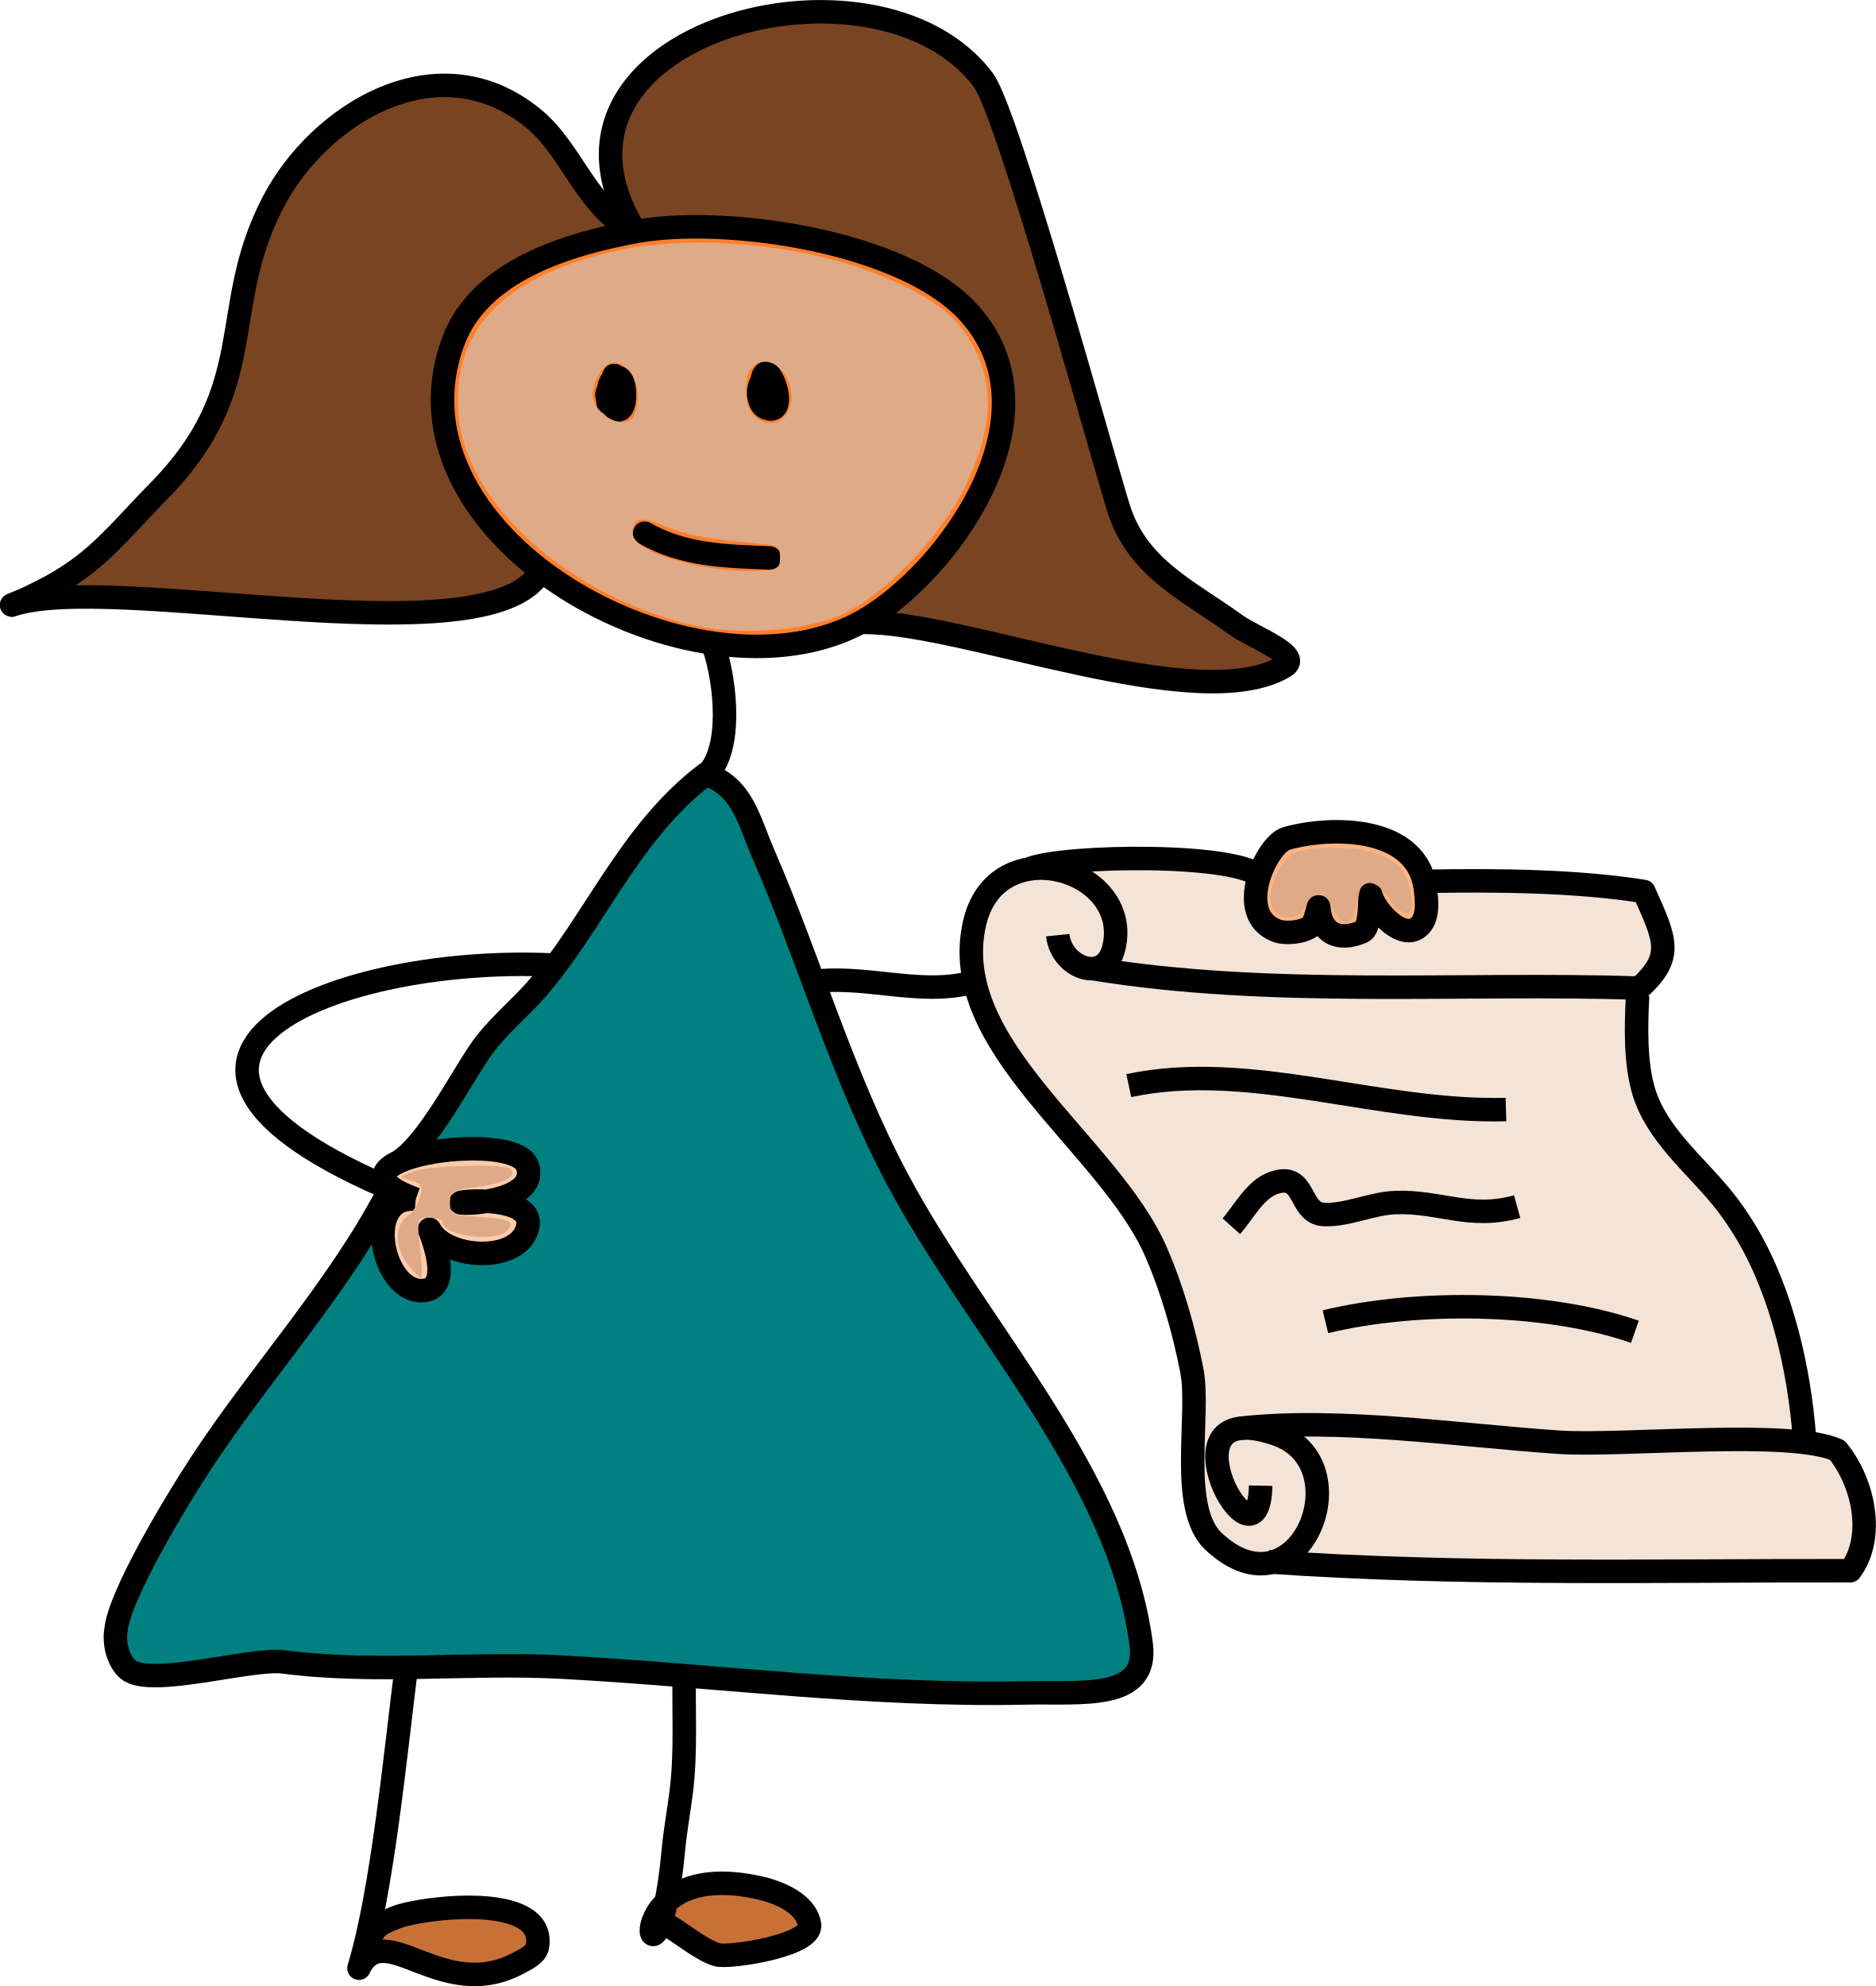
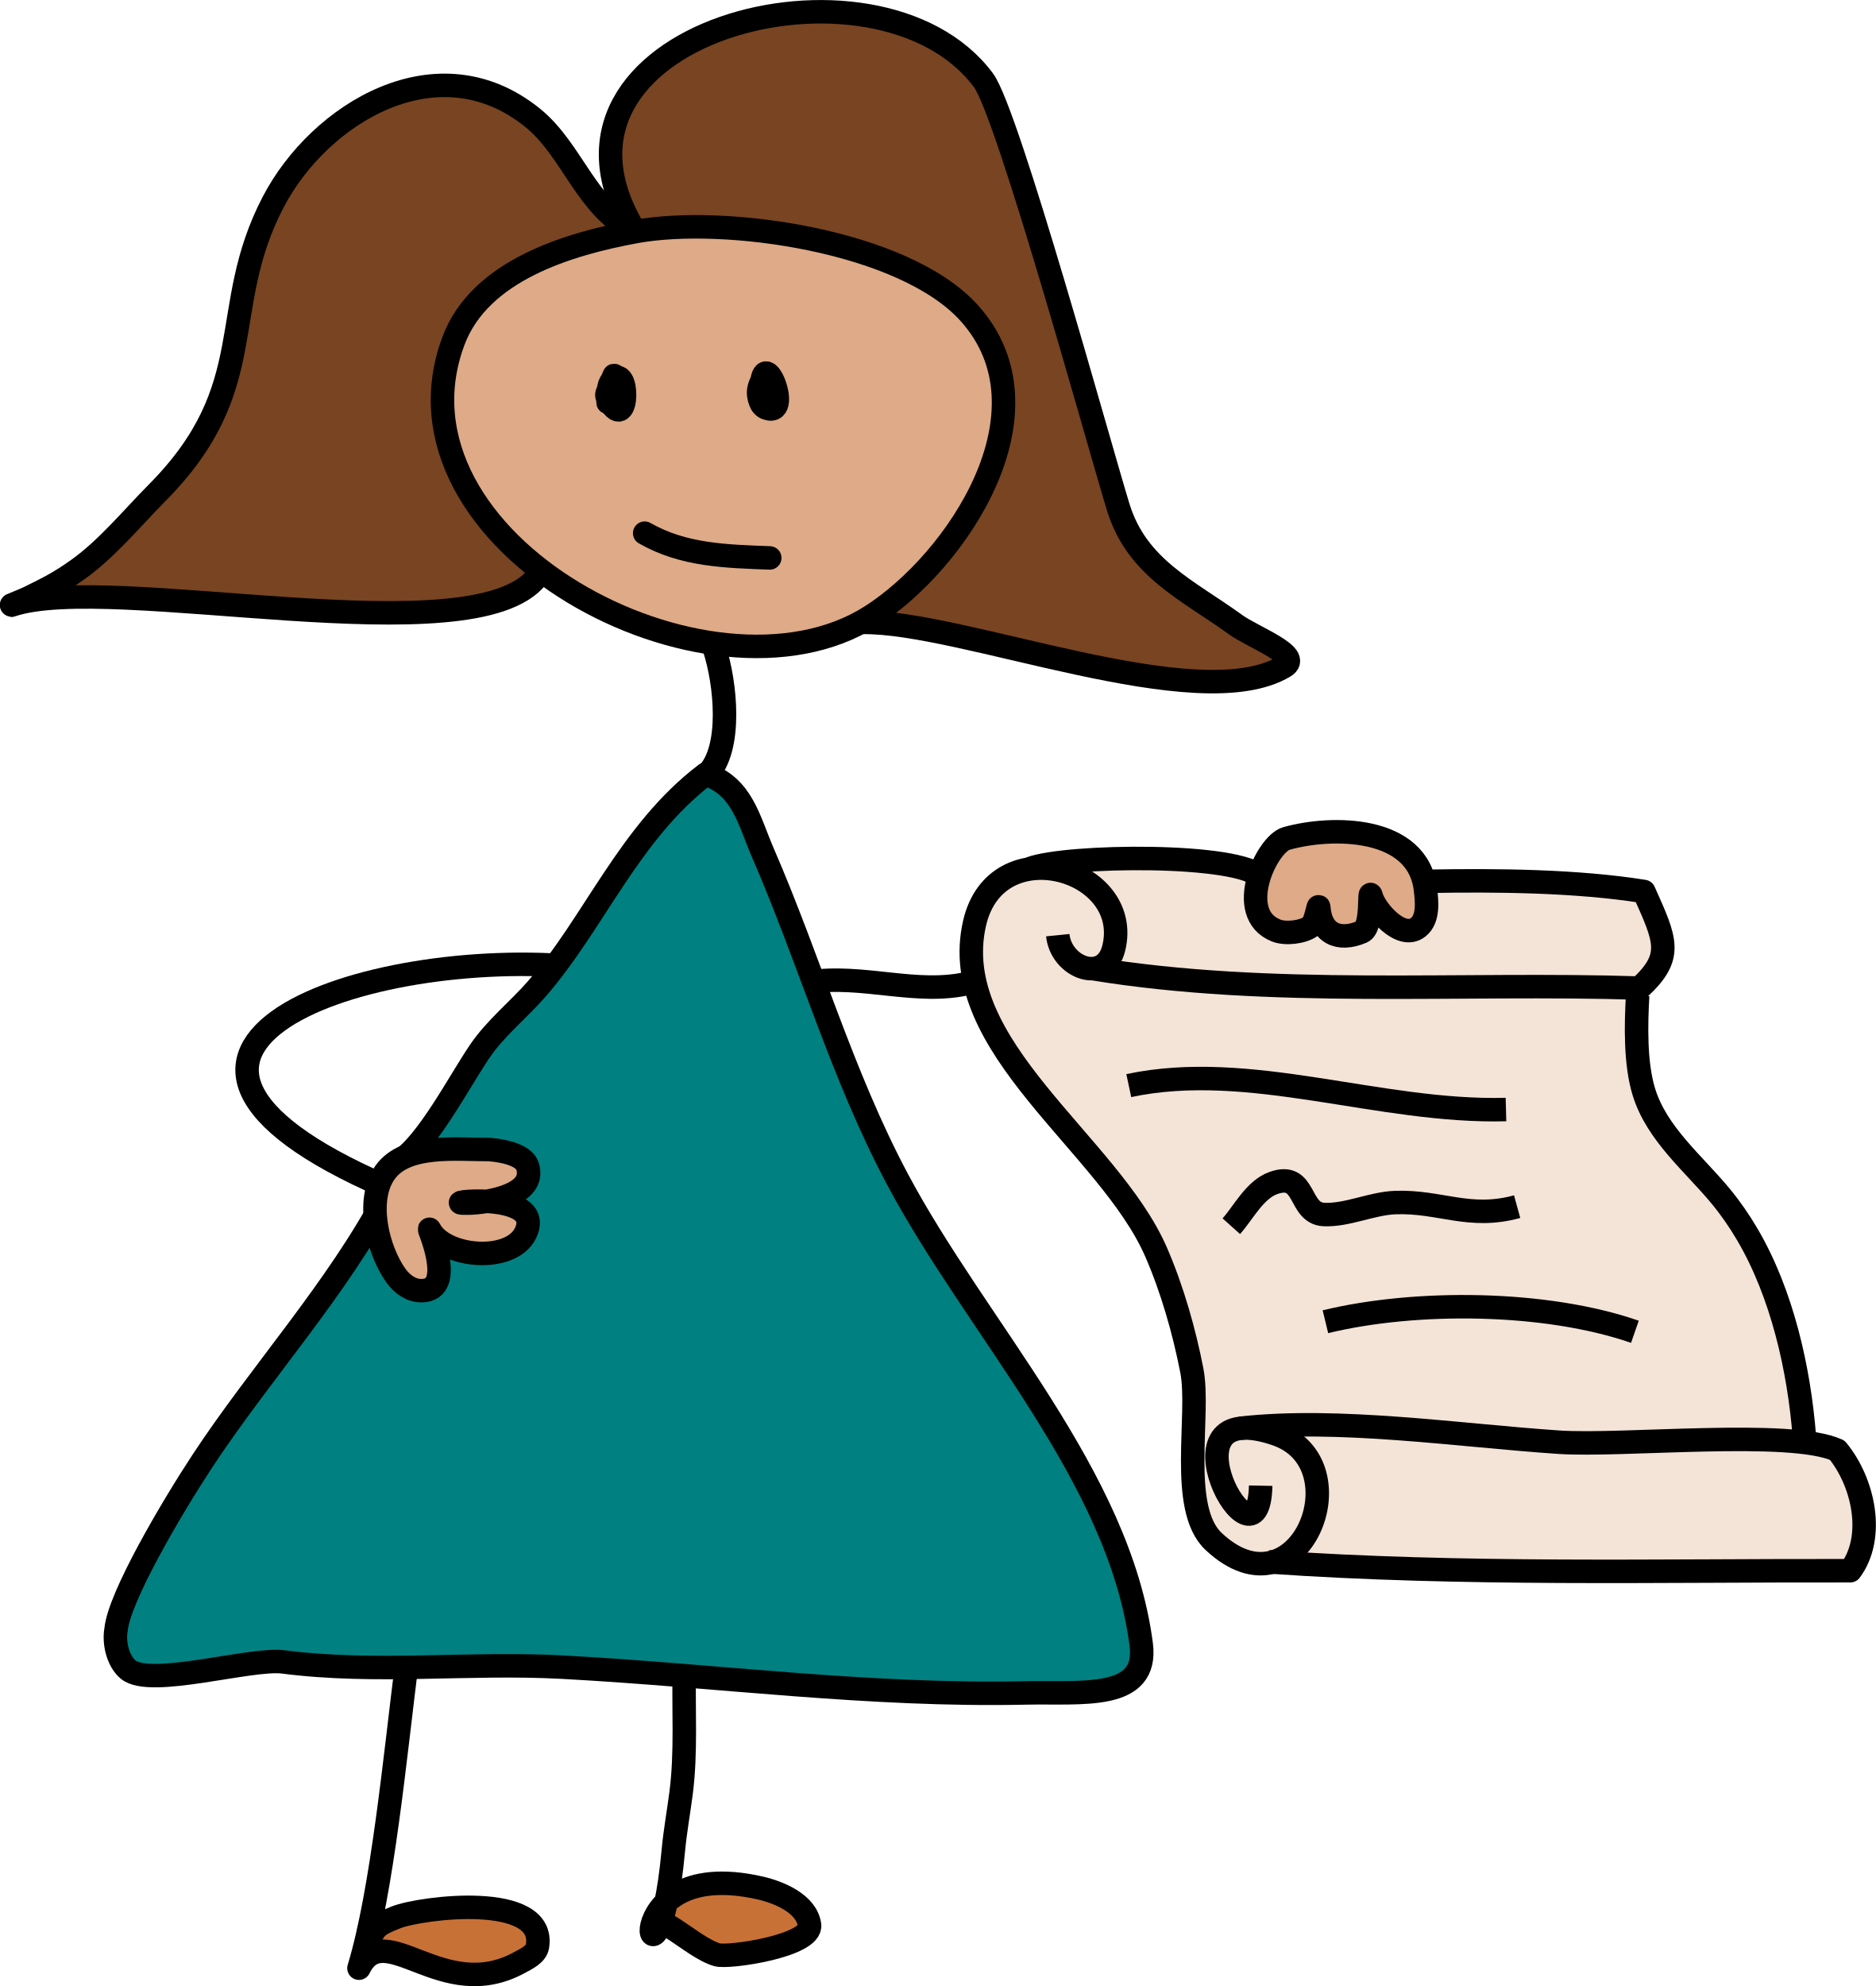
<svg xmlns="http://www.w3.org/2000/svg" width="61.14mm" height="64.716mm" viewBox="0 0 61.14 64.716" version="1.1" id="svg5">
  <defs id="defs2" />
  <g id="layer1" transform="translate(-80.42839,-179.1543)">
    <path style="fill:none;stroke:#000000;stroke-width:0.765;stroke-linecap:butt;stroke-linejoin:round;stroke-miterlimit:4;stroke-dasharray:none;stroke-opacity:1" d="m 103.71,200.281 c 0.369,1.119 0.594,3.274 -0.229,4.097" id="path131" />
    <path style="fill:none;stroke:#000000;stroke-width:0.765;stroke-linecap:butt;stroke-linejoin:round;stroke-miterlimit:4;stroke-dasharray:none;stroke-opacity:1" d="m 98.743,210.618 c -7.225,-0.46 -16.289,3.075 -4.763,7.615" id="path145" />
    <path style="fill:#c87137;stroke:#000000;stroke-width:0.765;stroke-linecap:butt;stroke-linejoin:round;stroke-miterlimit:4;stroke-dasharray:none;stroke-opacity:1" d="m 93.707,233.191 c -0.405,3.215 -0.816,7.582 -1.579,10.099 0.513,-1.301 0.352,-1.317 1.207,-1.656 0.817,-0.323 4.899,-0.841 4.611,0.943 -0.043,0.266 -0.379,0.415 -0.586,0.529 -2.528,1.386 -4.394,-1.519 -5.232,0.184" id="path149" />
    <path style="fill:#c87137;stroke:#000000;stroke-width:0.765;stroke-linecap:butt;stroke-linejoin:round;stroke-miterlimit:4;stroke-dasharray:none;stroke-opacity:1" d="m 102.731,233.516 c -0.031,1.343 0.068,2.723 -0.103,4.059 -0.08,0.624 -0.194,1.239 -0.253,1.874 -0.558,6.03 -2.239,0.063 2.84,1.23 0.581,0.134 1.492,0.494 1.598,1.196 0.103,0.683 -2.632,1.089 -3.013,0.977 -0.859,-0.251 -2.127,-1.671 -1.999,-0.715" id="path151" />
    <path style="fill:#784421;stroke:#000000;stroke-width:0.765;stroke-linecap:butt;stroke-linejoin:round;stroke-miterlimit:4;stroke-dasharray:none;stroke-opacity:1" d="m 101.132,186.703 c -1.594,-0.758 -2.036,-2.647 -3.335,-3.703 -3.095,-2.515 -6.957,-0.152 -8.464,2.737 -1.837,3.521 -0.345,6.008 -3.783,9.475 -0.816,0.823 -1.631,1.821 -2.576,2.495 -0.612,0.437 -0.99,0.62 -1.598,0.92 -0.18,0.089 -0.742,0.305 -0.552,0.241 3.245,-1.082 15.051,1.729 17.111,-0.92" id="path167" />
    <path style="fill:#784421;stroke:#000000;stroke-width:0.765;stroke-linecap:butt;stroke-linejoin:round;stroke-miterlimit:4;stroke-dasharray:none;stroke-opacity:1" d="m 101.132,186.703 c -3.971,-6.457 7.882,-9.604 11.35,-4.933 0.801,1.079 3.779,11.919 4.393,13.914 0.611,1.985 2.267,2.698 3.829,3.829 0.564,0.408 2.184,0.999 1.587,1.357 -2.82,1.692 -10.517,-1.488 -13.754,-1.433" id="path169" />
-     <path style="fill:#ff7f2a;stroke:#000000;stroke-width:0.765;stroke-linecap:butt;stroke-linejoin:round;stroke-miterlimit:4;stroke-dasharray:none;stroke-opacity:1" d="m 101.132,186.703 c -2.185,0.403 -5.064,1.264 -5.922,3.553 -2.462,6.565 8.346,12.327 13.604,8.981 2.801,-1.782 6.095,-6.683 3.197,-9.889 -2.124,-2.35 -7.963,-3.183 -10.879,-2.645 z" id="path129" />
-     <path style="fill:none;stroke:#000000;stroke-width:0.765;stroke-linecap:butt;stroke-linejoin:round;stroke-miterlimit:4;stroke-dasharray:none;stroke-opacity:1" d="m 100.372,191.564 c -0.142,0.465 -0.247,0.388 -0.075,0.674 0.632,1.053 0.643,-1.307 0.075,-0.674 -0.131,0.146 -0.108,0.381 -0.124,0.577 -0.061,0.764 0.519,-2.079 -0.043,0.059" id="path260" />
-     <path style="fill:none;stroke:#000000;stroke-width:0.765;stroke-linecap:butt;stroke-linejoin:round;stroke-miterlimit:4;stroke-dasharray:none;stroke-opacity:1" d="m 105.31,191.472 c -0.16,0.303 -0.207,0.465 -0.102,0.76 0.038,0.106 0.107,0.189 0.216,0.226 0.902,0.311 -0.289,-2.521 -0.167,-0.275" id="path262" />
+     <path style="fill:#deaa87;stroke:#000000;stroke-width:0.765;stroke-linecap:butt;stroke-linejoin:round;stroke-miterlimit:4;stroke-dasharray:none;stroke-opacity:1;fill-opacity:1" d="m 101.132,186.703 c -2.185,0.403 -5.064,1.264 -5.922,3.553 -2.462,6.565 8.346,12.327 13.604,8.981 2.801,-1.782 6.095,-6.683 3.197,-9.889 -2.124,-2.35 -7.963,-3.183 -10.879,-2.645 z" id="path129" />
+     <path style="fill:#000000;stroke:#000000;stroke-width:0.765;stroke-linecap:butt;stroke-linejoin:round;stroke-miterlimit:4;stroke-dasharray:none;stroke-opacity:1;fill-opacity:1" d="m 100.372,191.564 c -0.142,0.465 -0.247,0.388 -0.075,0.674 0.632,1.053 0.643,-1.307 0.075,-0.674 -0.131,0.146 -0.108,0.381 -0.124,0.577 -0.061,0.764 0.519,-2.079 -0.043,0.059" id="path260" />
+     <path style="fill:#000000;stroke:#000000;stroke-width:0.765;stroke-linecap:butt;stroke-linejoin:round;stroke-miterlimit:4;stroke-dasharray:none;stroke-opacity:1;fill-opacity:1" d="m 105.31,191.472 c -0.16,0.303 -0.207,0.465 -0.102,0.76 0.038,0.106 0.107,0.189 0.216,0.226 0.902,0.311 -0.289,-2.521 -0.167,-0.275" id="path262" />
    <path style="fill:none;stroke:#000000;stroke-width:0.765;stroke-linecap:round;stroke-linejoin:round;stroke-miterlimit:4;stroke-dasharray:none;stroke-opacity:1" d="m 101.44,196.528 c 1.267,0.726 2.65,0.752 4.077,0.807" id="path274" />
    <path style="fill:none;stroke:#000000;stroke-width:0.765;stroke-linecap:butt;stroke-linejoin:round;stroke-miterlimit:4;stroke-dasharray:none;stroke-opacity:1" d="m 106.769,211.16 c 1.787,-0.276 3.544,0.441 5.254,0.028" id="path340" />
-     <path id="path445" style="fill:#f4e3d7;stroke:none;stroke-width:0.765;stroke-linecap:butt;stroke-linejoin:round;stroke-miterlimit:4;stroke-dasharray:none;stroke-opacity:1" d="m 139.236,225.949 c -0.171,-2.162 -0.715,-4.622 -1.857,-6.567 -0.259,-0.441 -0.549,-0.861 -0.873,-1.253 -0.871,-1.054 -2.081,-2.027 -2.5,-3.395 -0.285,-0.93 -0.257,-2.174 -0.203,-3.14 l 0.061,-0.242 c 1.117,-1.034 0.859,-1.547 0.142,-3.148 -2.179,-0.348 -4.797,-0.372 -7.021,-0.332 l -5.448,-0.115 c -0.678,-0.82 -6.346,-0.745 -7.529,-0.303 l -1.817,1.784 c -0.921,4.013 4.374,7.185 5.912,10.707 0.524,1.199 0.92,2.586 1.17,3.873 0.28,1.441 -0.443,4.484 0.709,5.566 l 1.782,0.665 c 6.361,0.444 12.729,0.275 18.969,0.288 0.81,-1.087 0.447,-2.866 -0.425,-3.927 z" />
+     <path id="path445" style="fill:#f4e3d7;stroke:none;stroke-width:1;stroke-linecap:butt;stroke-linejoin:round;stroke-miterlimit:4;stroke-dasharray:none;stroke-opacity:1" d="m 139.236,225.949 c -0.171,-2.162 -0.715,-4.622 -1.857,-6.567 -0.259,-0.441 -0.549,-0.861 -0.873,-1.253 -0.871,-1.054 -2.081,-2.027 -2.5,-3.395 -0.285,-0.93 -0.257,-2.174 -0.203,-3.14 l 0.061,-0.242 c 1.117,-1.034 0.859,-1.547 0.142,-3.148 -2.179,-0.348 -4.797,-0.372 -7.021,-0.332 l -5.448,-0.115 c -0.678,-0.82 -5.509,-0.752 -7.549,-0.321 -0.83,0.175 -1.686,0.945 -1.817,1.784 -0.673,4.315 4.394,7.202 5.933,10.725 0.524,1.199 0.92,2.586 1.17,3.873 0.28,1.441 -0.525,4.122 0.632,5.604 0.39,0.5 1.158,0.552 1.782,0.665 1.384,0.249 12.805,0.237 19.046,0.25 0.81,-1.087 0.447,-2.866 -0.425,-3.927 z" />
    <path style="fill:none;stroke:#000000;stroke-width:0.765;stroke-linecap:butt;stroke-linejoin:round;stroke-miterlimit:4;stroke-dasharray:none;stroke-opacity:1" d="m 120.85,225.696 c 3.21,-0.359 7.095,0.232 10.382,0.454 2.093,0.141 7.548,-0.436 9.077,0.261 0.872,1.061 1.235,2.84 0.425,3.927 -6.24,-0.013 -12.608,0.155 -18.969,-0.288" id="path322" />
    <path style="fill:none;stroke:#000000;stroke-width:0.765;stroke-linecap:butt;stroke-linejoin:round;stroke-miterlimit:4;stroke-dasharray:none;stroke-opacity:1" d="m 117.218,214.53 c 3.948,-0.839 8.155,0.89 12.294,0.78" id="path330" />
    <path style="fill:none;stroke:#000000;stroke-width:0.765;stroke-linecap:butt;stroke-linejoin:round;stroke-miterlimit:4;stroke-dasharray:none;stroke-opacity:1" d="m 120.56,219.112 c 0.392,-0.437 0.766,-1.195 1.374,-1.409 1.086,-0.384 0.797,0.993 1.649,1.028 0.758,0.032 1.553,-0.362 2.322,-0.39 1.463,-0.053 2.412,0.562 3.971,0.133" id="path332" />
    <path style="fill:none;stroke:#000000;stroke-width:0.765;stroke-linecap:butt;stroke-linejoin:round;stroke-miterlimit:4;stroke-dasharray:none;stroke-opacity:1" d="m 123.627,222.224 c 2.943,-0.713 7.181,-0.68 10.087,0.328" id="path334" />
    <path style="fill:none;stroke:#000000;stroke-width:0.765;stroke-linecap:butt;stroke-linejoin:round;stroke-miterlimit:4;stroke-dasharray:none;stroke-opacity:1" d="m 114.009,207.454 c 1.182,-0.442 6.85,-0.517 7.529,0.303 l 5.448,0.115 c 2.225,-0.041 4.842,-0.016 7.021,0.332 0.717,1.601 0.974,2.114 -0.142,3.148 -5.858,-0.19 -11.991,0.322 -17.851,-0.638" id="path1580" />
    <path style="fill:#008080;stroke:#000000;stroke-width:0.765;stroke-linecap:butt;stroke-linejoin:round;stroke-miterlimit:4;stroke-dasharray:none;stroke-opacity:1" d="m 93.044,218.071 c -1.609,3.068 -4.15,5.846 -6.037,8.72 -0.978,1.489 -2.698,4.403 -2.797,5.47 -0.079,0.452 0.073,1.033 0.398,1.301 0.725,0.597 4.003,-0.388 5.048,-0.253 3.055,0.393 6.026,0.006 9.108,0.172 5.074,0.274 10,0.95 15.099,0.839 1.828,-0.04 4.002,0.263 3.76,-1.587 -0.718,-5.505 -5.349,-10.274 -7.946,-15.156 -1.809,-3.4 -2.849,-7.096 -4.381,-10.625 -0.47,-1.084 -0.663,-2.158 -1.865,-2.574 -2.504,1.903 -3.634,4.858 -5.522,7.016 -0.597,0.682 -1.325,1.256 -1.841,2.013 -0.666,0.977 -1.717,3.015 -2.629,3.593" id="path1592" />
-     <path style="fill:#ffccaa;stroke:#000000;stroke-width:0.765;stroke-linecap:butt;stroke-linejoin:round;stroke-miterlimit:4;stroke-dasharray:none;stroke-opacity:1" d="m 93.979,218.233 c -1.725,-0.155 -1.137,2.978 0.184,2.978 1.197,0 0.133,-2.247 0.276,-1.978 0.483,0.905 2.64,1.089 3.116,0.103 0.706,-1.463 -3.142,-0.95 -1.851,-0.977 0.585,-0.013 2.21,-0.249 1.92,-1.196 -0.39,-1.278 -7.218,-0.207 -3.645,1.069" id="path147" />
-     <path style="fill:#ffb380;stroke:#000000;stroke-width:0.765;stroke-linecap:butt;stroke-linejoin:round;stroke-miterlimit:4;stroke-dasharray:none;stroke-opacity:1" d="m 122.022,209.477 c 0.31,0.122 0.864,0.056 1.126,-0.133 0.178,-0.128 0.248,-0.822 0.266,-0.603 0.066,0.821 0.63,1.105 1.401,0.78 0.367,-0.154 0.206,-1.536 0.31,-1.152 0.118,0.433 0.967,1.442 1.525,1.002 0.348,-0.275 0.282,-0.849 0.239,-1.223 -0.237,-2.097 -3.071,-2.085 -4.531,-1.671 -0.656,0.186 -1.709,2.459 -0.335,3 z" id="path344" />
-     <path id="path308" style="fill:none;stroke:#000000;stroke-width:0.765;stroke-linecap:butt;stroke-linejoin:round;stroke-miterlimit:4;stroke-dasharray:none;stroke-opacity:1" d="m 139.236,225.949 c -0.171,-2.162 -0.715,-4.622 -1.857,-6.567 -0.259,-0.441 -0.549,-0.861 -0.873,-1.253 -0.871,-1.054 -2.081,-2.027 -2.5,-3.395 -0.285,-0.93 -0.257,-2.174 -0.203,-3.14 m -18.899,-1.966 c 0.106,1.053 1.534,1.615 1.826,0.417 0.631,-2.594 -3.832,-3.885 -4.538,-0.807 -0.921,4.013 4.374,7.185 5.912,10.707 0.524,1.199 0.92,2.586 1.17,3.873 0.28,1.441 -0.443,4.484 0.709,5.566 2.764,2.596 4.868,-2.536 2.03,-3.501 -3.973,-1.351 -0.562,4.884 -0.496,1.684" />
-     <path style="fill:#deaa87;stroke:none;stroke-width:0;stroke-miterlimit:4;stroke-dasharray:none" d="M 85.53,77.034 C 70.221,73.546 57.395,62.09 56.483,51.091 55.629,40.797 61.761,34.26 75.307,31.023 c 10.266,-2.453 25.25,-0.849 35.094,3.757 5.555,2.599 7.92,4.633 9.759,8.391 2.349,4.802 1.993,9.878 -1.158,16.513 -3.171,6.675 -10.711,14.315 -16.142,16.355 -4.651,1.747 -12.141,2.177 -17.33,0.995 z m 10.554,-8.358 c 0,-1.491 -0.171,-1.554 -5.401,-1.99 -3.223,-0.268 -6.623,-0.976 -8.431,-1.753 -3.253,-1.399 -4.337,-1.216 -4.337,0.734 0,2.333 8.431,4.874 15.398,4.641 2.521,-0.084 2.772,-0.232 2.772,-1.632 z M 78.156,51.071 C 79.305,48.077 77.891,44.654 75.505,44.654 c -1.039,0 -2.519,2.288 -2.519,3.895 0,2.645 4.315,4.749 5.169,2.521 z m 18.871,-0.294 c 1.524,-2.847 -0.951,-7.069 -3.561,-6.075 -1.328,0.506 -1.729,1.736 -1.472,4.521 0.262,2.847 3.762,3.928 5.033,1.553 z" id="path1980" transform="matrix(0.2645833,0,0,0.2645833,80.42839,179.1543)" />
-     <path style="fill:#deaa87;stroke:none;stroke-width:0;stroke-miterlimit:4;stroke-dasharray:none" d="m 164.132,111.762 c -0.898,-2.167 -2.444,-2.223 -3.368,-0.122 -0.759,1.726 -3.112,1.831 -3.996,0.179 -0.922,-1.724 0.921,-6.106 2.883,-6.852 2.201,-0.837 7.935,-0.691 10.21,0.261 2.566,1.073 3.499,2.248 3.94,4.968 0.292,1.801 0.167,2.211 -0.674,2.211 -0.568,0 -1.505,-0.83 -2.082,-1.844 -1.065,-1.871 -3.048,-2.487 -3.481,-1.082 -0.13,0.423 -0.404,1.532 -0.608,2.464 -0.491,2.241 -1.856,2.152 -2.823,-0.182 z" id="path2019" transform="matrix(0.2645833,0,0,0.2645833,80.42839,179.1543)" />
+     <path style="fill:#deaa87;fill-opacity:1;stroke:#000000;stroke-width:0.765;stroke-linecap:butt;stroke-linejoin:round;stroke-miterlimit:4;stroke-dasharray:none;stroke-opacity:1" d="m 94.163,221.212 c 1.197,0 0.133,-2.247 0.276,-1.978 0.483,0.905 2.64,1.089 3.116,0.103 0.706,-1.463 -3.142,-0.95 -1.851,-0.977 0.585,-0.013 2.21,-0.249 1.92,-1.196 -0.098,-0.319 -0.598,-0.492 -1.237,-0.551 -1.062,0.007 -2.72,-0.203 -3.401,0.736 -0.664,0.916 -0.237,2.56 0.348,3.376 0.214,0.291 0.498,0.487 0.829,0.487 z" id="path147" />
+     <path style="fill:#deaa87;stroke:#000000;stroke-width:0.765;stroke-linecap:butt;stroke-linejoin:round;stroke-miterlimit:4;stroke-dasharray:none;stroke-opacity:1;fill-opacity:1" d="m 122.022,209.477 c 0.31,0.122 0.864,0.056 1.126,-0.133 0.178,-0.128 0.248,-0.822 0.266,-0.603 0.066,0.821 0.63,1.105 1.401,0.78 0.367,-0.154 0.206,-1.536 0.31,-1.152 0.118,0.433 0.967,1.442 1.525,1.002 0.348,-0.275 0.282,-0.849 0.239,-1.223 -0.237,-2.097 -3.071,-2.085 -4.531,-1.671 -0.656,0.186 -1.709,2.459 -0.335,3 z" id="path344" />
+     <path style="fill:none;stroke:#000000;stroke-width:0.765;stroke-linecap:butt;stroke-linejoin:round;stroke-miterlimit:4;stroke-dasharray:none;stroke-opacity:1" d="m 114.904,209.628 c 0.106,1.053 1.534,1.615 1.826,0.417 0.631,-2.594 -3.832,-3.885 -4.538,-0.807 -0.921,4.013 4.374,7.185 5.912,10.707 0.524,1.199 0.92,2.586 1.17,3.873 0.28,1.441 -0.443,4.484 0.709,5.566 2.764,2.596 4.868,-2.536 2.03,-3.501 -3.973,-1.351 -0.562,4.884 -0.496,1.684" id="path1739" />
+     <path style="fill:none;stroke:#000000;stroke-width:0.765;stroke-linecap:butt;stroke-linejoin:round;stroke-miterlimit:4;stroke-dasharray:none;stroke-opacity:1" d="m 139.236,225.949 c -0.171,-2.162 -0.715,-4.622 -1.857,-6.567 -0.259,-0.441 -0.549,-0.861 -0.873,-1.253 -0.871,-1.054 -2.081,-2.027 -2.5,-3.395 -0.285,-0.93 -0.257,-2.174 -0.203,-3.14" id="path308" />
    <path style="fill:#ffe6d5;stroke:none;stroke-width:0;stroke-miterlimit:4;stroke-dasharray:none" d="" id="path2058" transform="matrix(0.2645833,0,0,0.2645833,80.42839,179.1543)" />
-     <path style="fill:#deaa87;stroke:none;stroke-width:0;stroke-miterlimit:4;stroke-dasharray:none" d="m 50.242,155.745 c -1.614,-2.052 -1.655,-4.817 -0.088,-5.915 0.654,-0.458 1.367,-1.544 1.586,-2.415 0.326,-1.298 0.14,-1.658 -1.034,-2.006 l -1.432,-0.423 1.54,-0.674 c 1.771,-0.775 11.357,-1.038 12.069,-0.331 0.888,0.882 -0.844,1.801 -4.152,2.205 -2.999,0.366 -3.297,0.542 -3.297,1.942 0,1.414 0.251,1.554 3.08,1.712 4.263,0.238 4.955,0.529 3.997,1.683 -1.297,1.563 -8.001,0.7 -8.001,-1.03 0,-0.284 -0.72,-0.517 -1.6,-0.517 -1.593,0 -1.598,0.017 -1.171,3.696 0.236,2.033 0.283,3.696 0.105,3.696 -0.178,0 -0.898,-0.73 -1.6,-1.623 z" id="path2097" transform="matrix(0.2645833,0,0,0.2645833,80.42839,179.1543)" />
  </g>
</svg>
